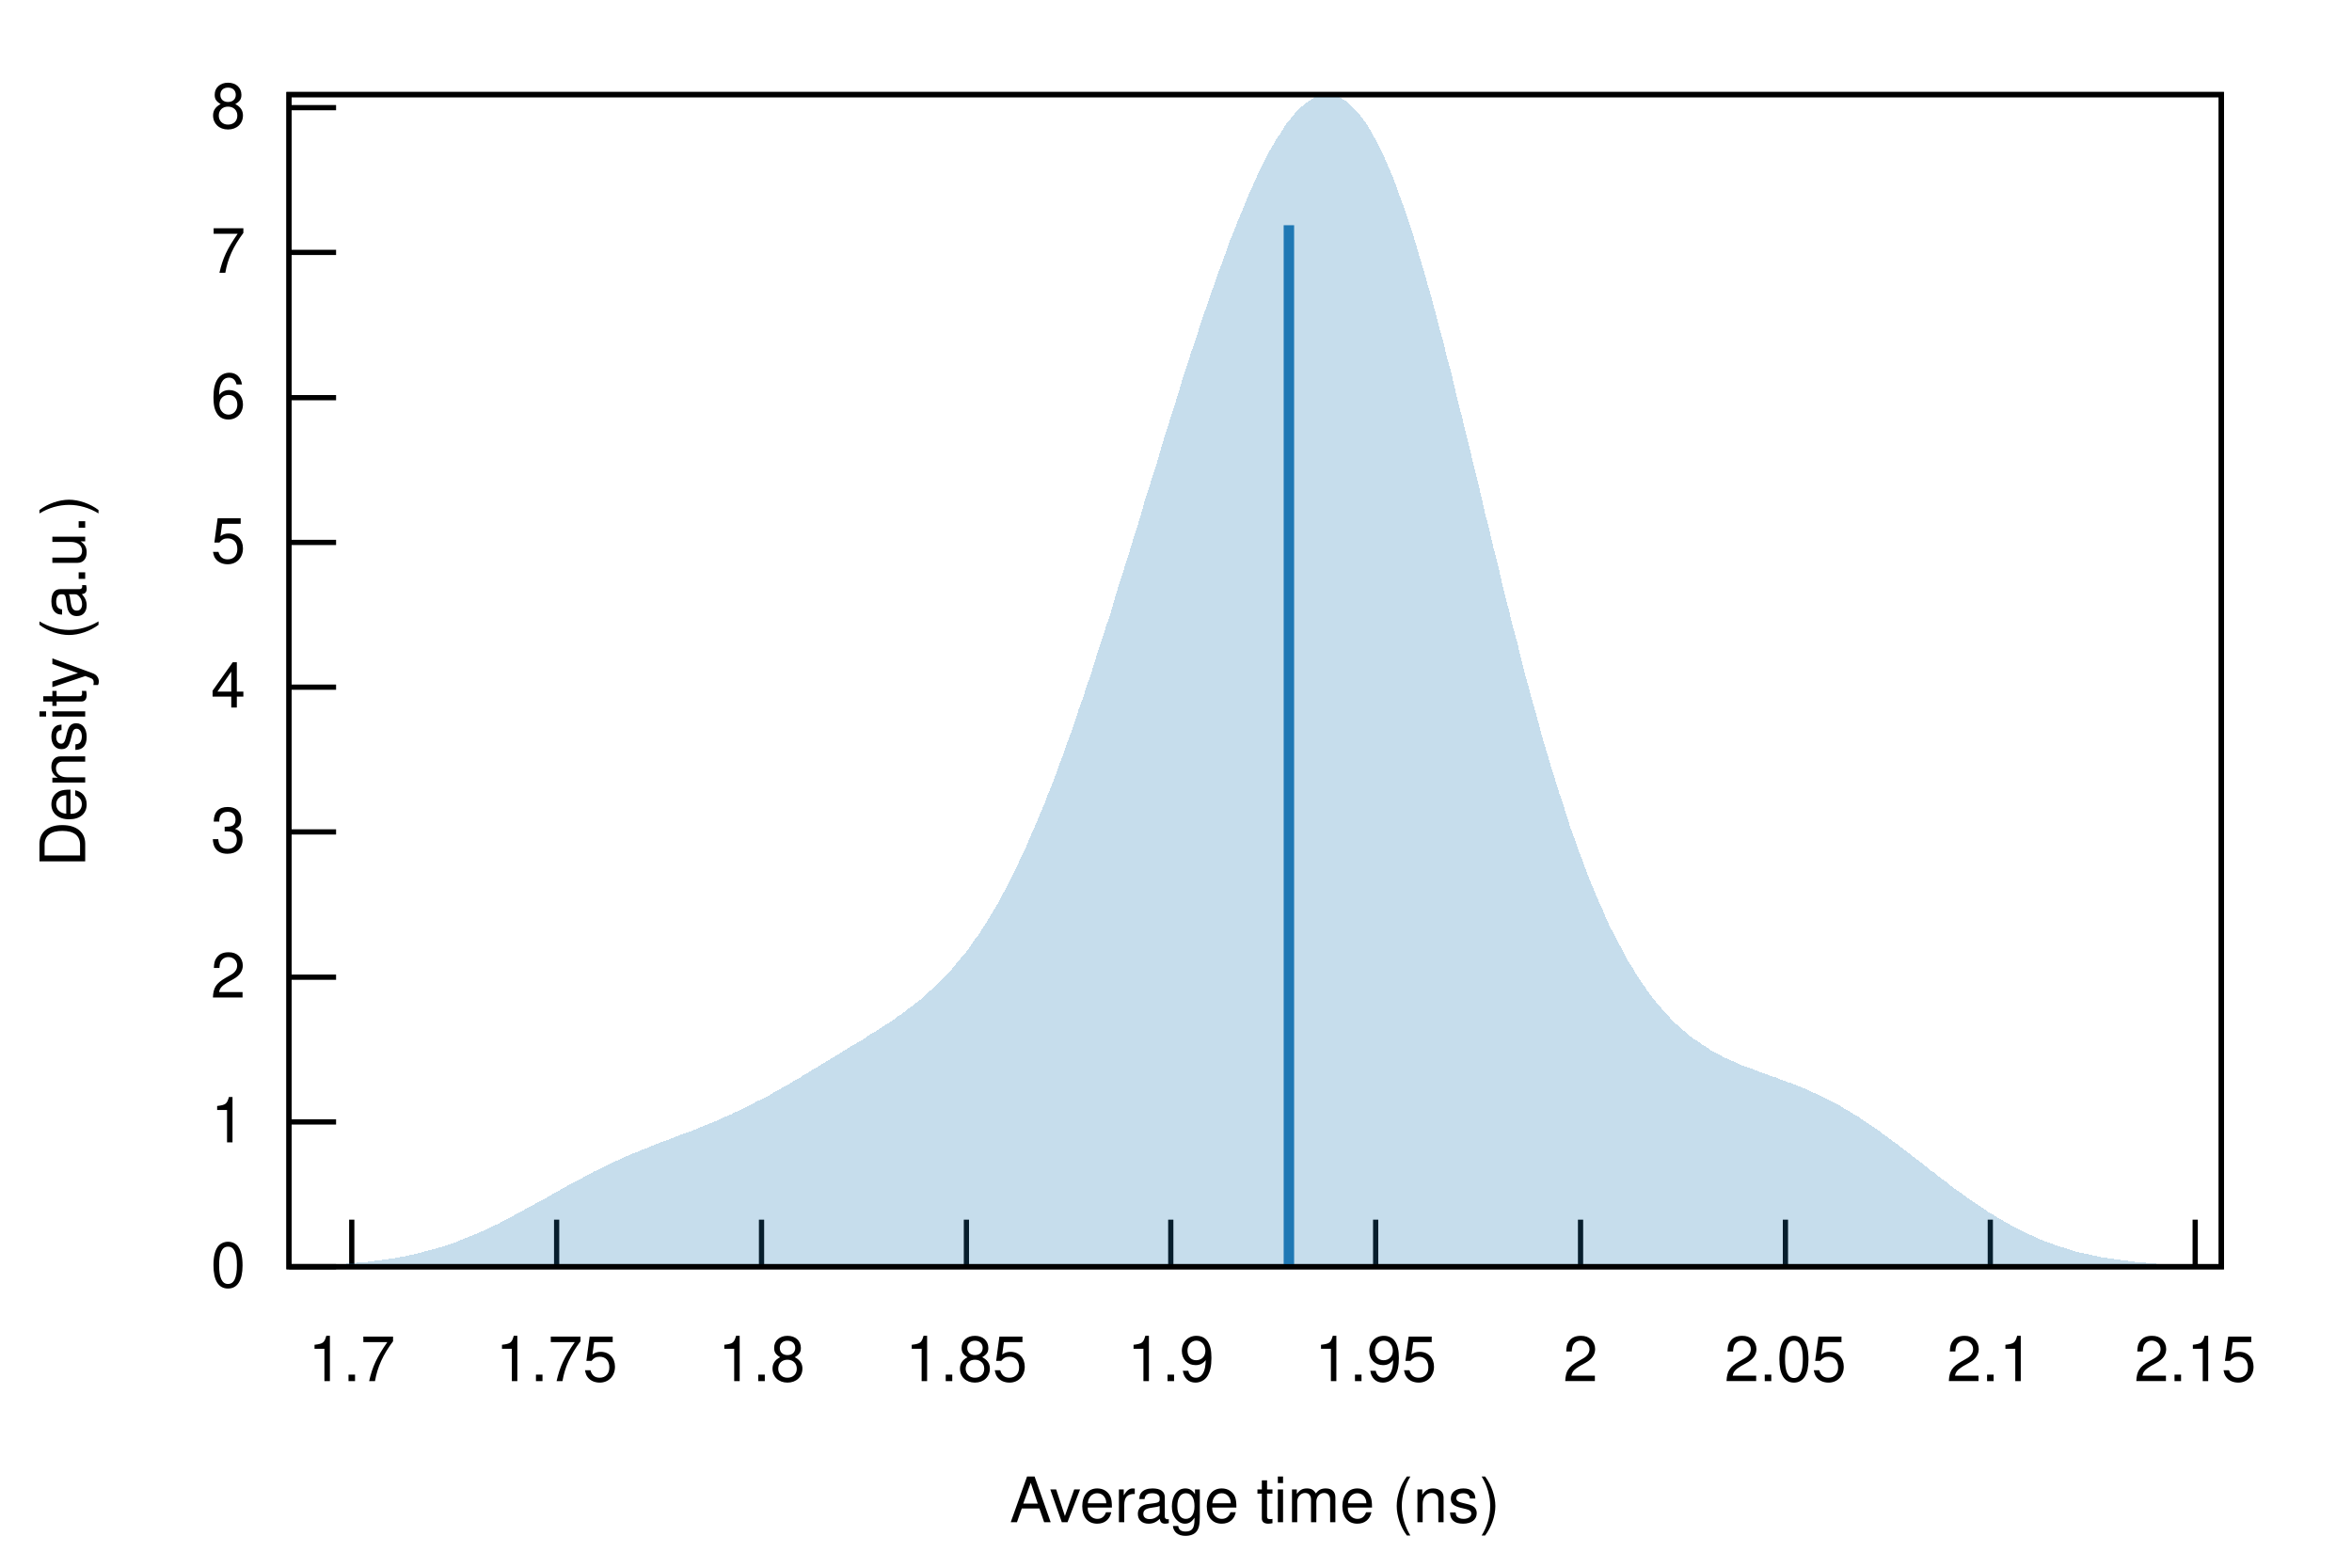
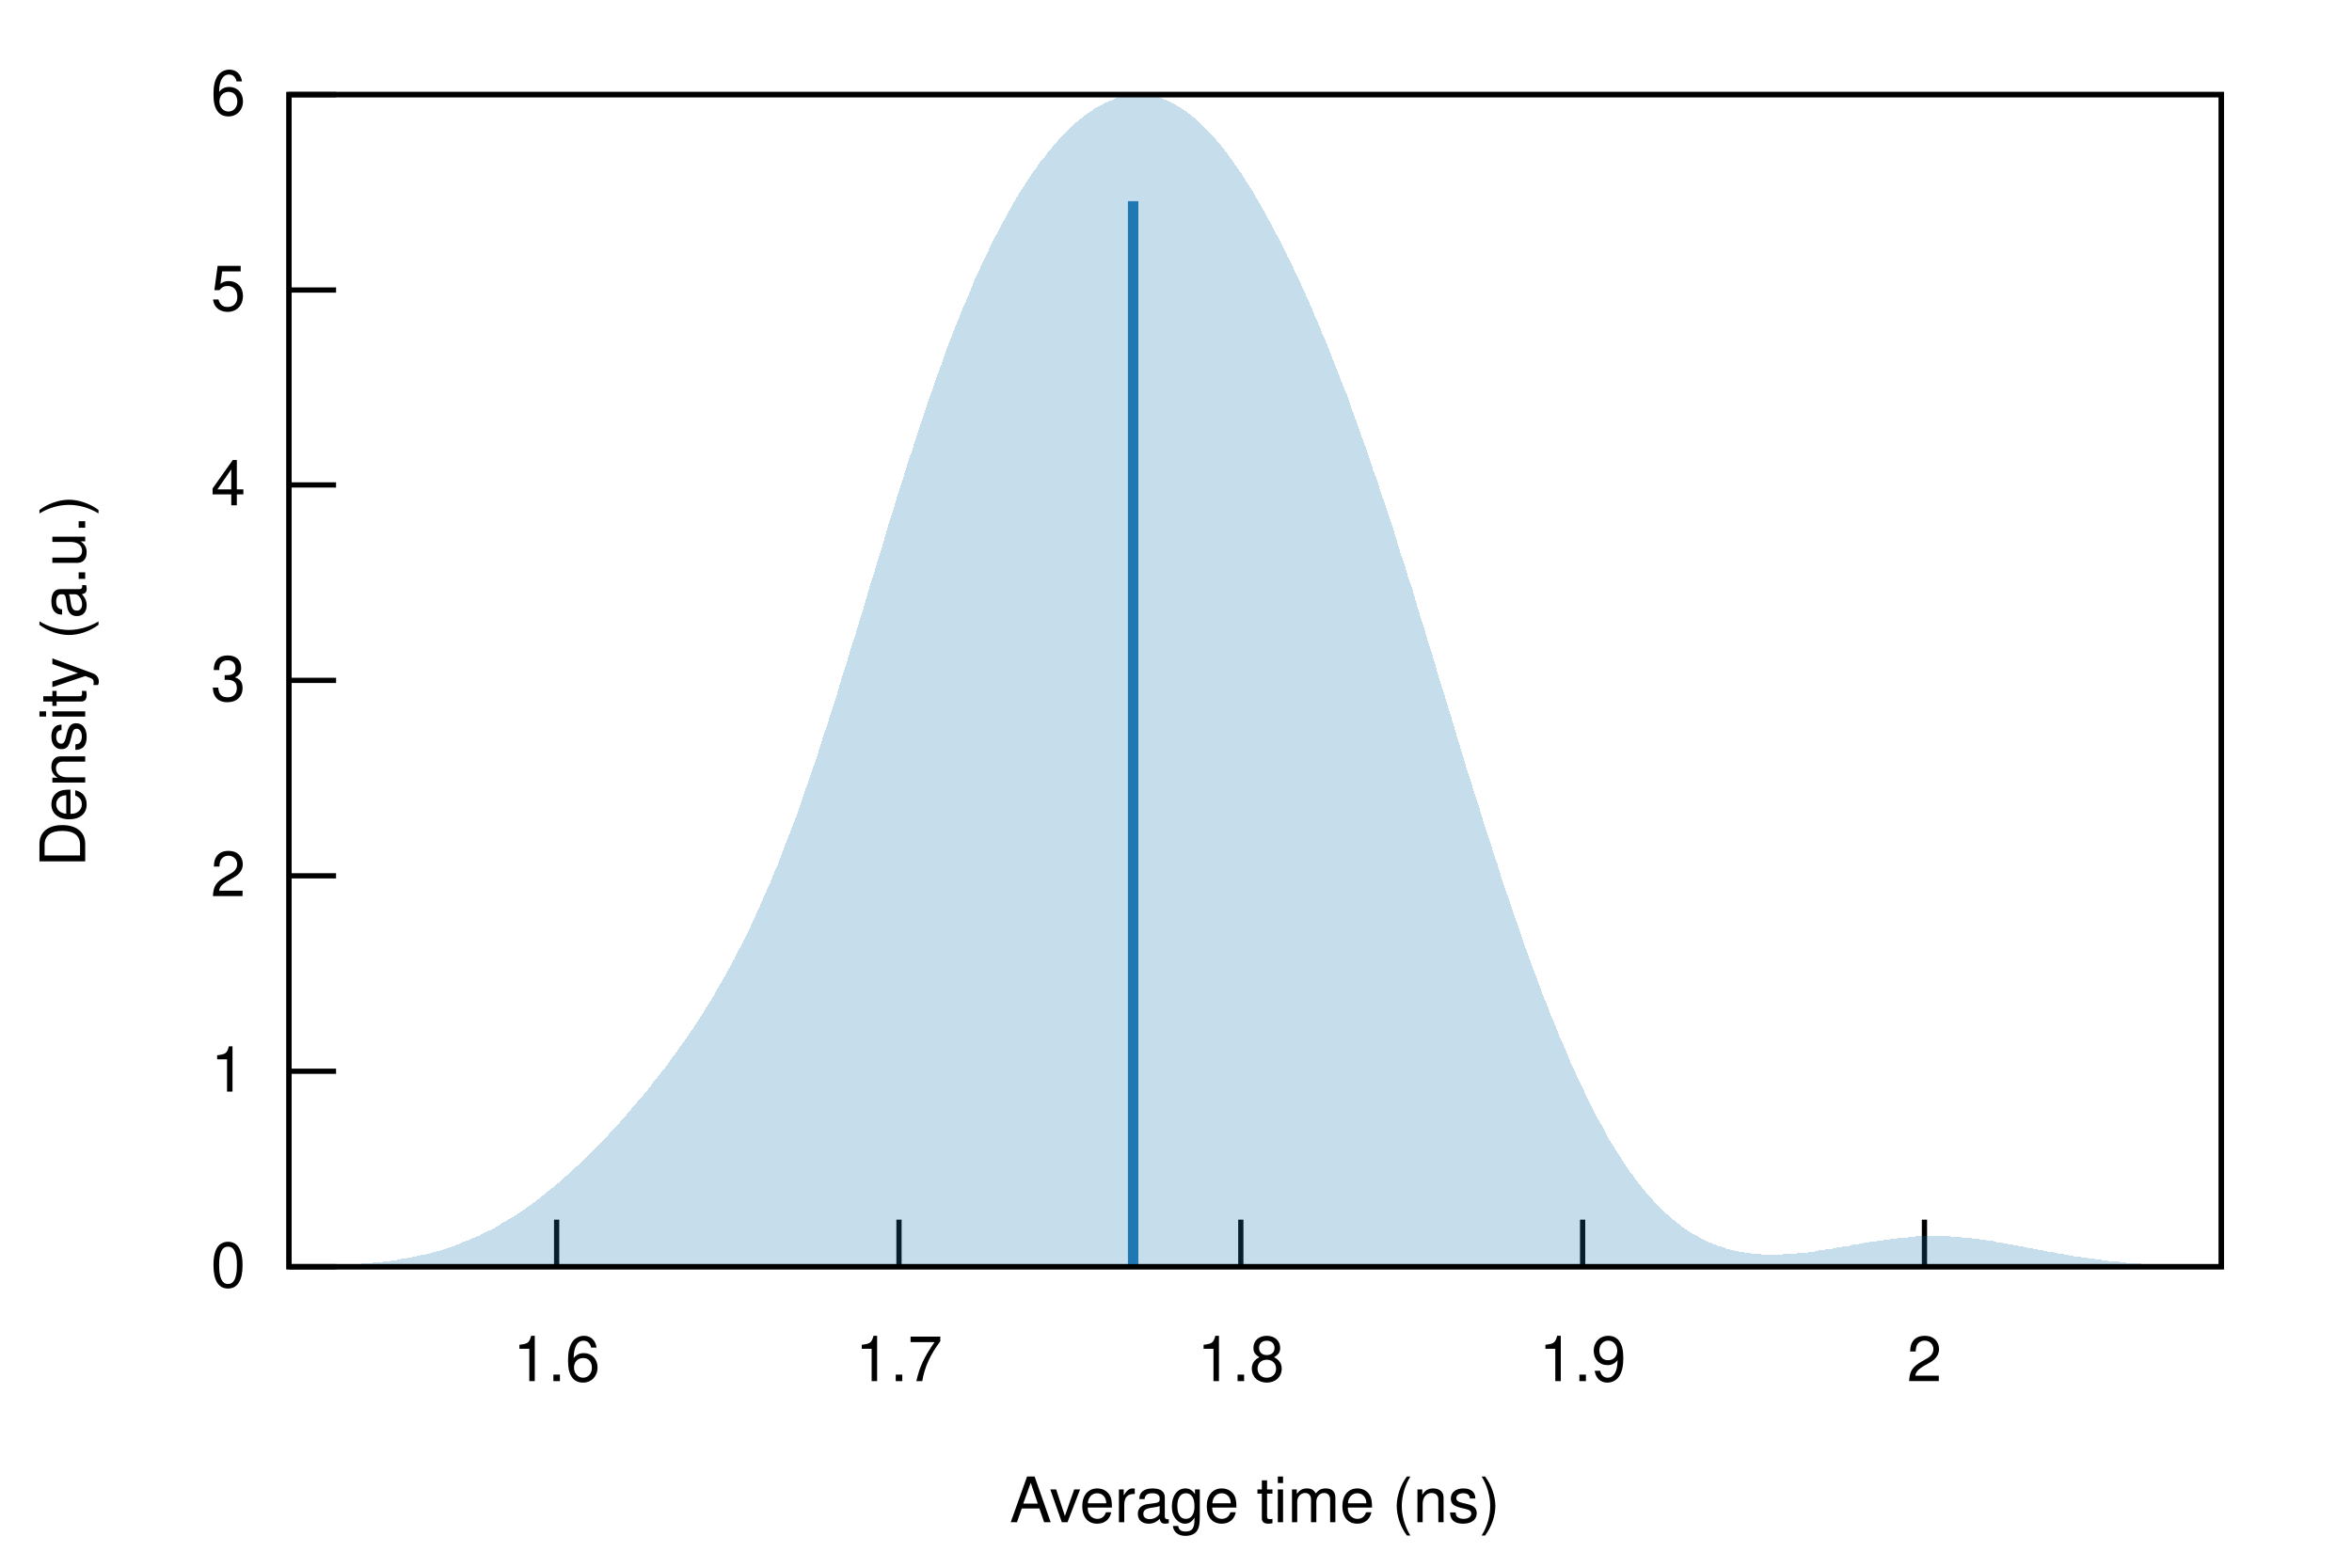
<svg xmlns="http://www.w3.org/2000/svg" xmlns:xlink="http://www.w3.org/1999/xlink" viewBox="0 0 450 300">
  <g id="gnuplot_canvas">
    <rect x="0" y="0" width="450" height="300" fill="none" />
    <defs>
      <circle id="gpDot" r="0.5" stroke-width="0.5" />
      <path id="gpPt0" stroke-width="0.222" stroke="currentColor" d="M-1,0 h2 M0,-1 v2" />
      <path id="gpPt1" stroke-width="0.222" stroke="currentColor" d="M-1,-1 L1,1 M1,-1 L-1,1" />
      <path id="gpPt2" stroke-width="0.222" stroke="currentColor" d="M-1,0 L1,0 M0,-1 L0,1 M-1,-1 L1,1 M-1,1 L1,-1" />
      <rect id="gpPt3" stroke-width="0.222" stroke="currentColor" x="-1" y="-1" width="2" height="2" />
      <rect id="gpPt4" stroke-width="0.222" stroke="currentColor" fill="currentColor" x="-1" y="-1" width="2" height="2" />
      <circle id="gpPt5" stroke-width="0.222" stroke="currentColor" cx="0" cy="0" r="1" />
      <use xlink:href="#gpPt5" id="gpPt6" fill="currentColor" stroke="none" />
      <path id="gpPt7" stroke-width="0.222" stroke="currentColor" d="M0,-1.33 L-1.33,0.67 L1.33,0.67 z" />
      <use xlink:href="#gpPt7" id="gpPt8" fill="currentColor" stroke="none" />
      <use xlink:href="#gpPt7" id="gpPt9" stroke="currentColor" transform="rotate(180)" />
      <use xlink:href="#gpPt9" id="gpPt10" fill="currentColor" stroke="none" />
      <use xlink:href="#gpPt3" id="gpPt11" stroke="currentColor" transform="rotate(45)" />
      <use xlink:href="#gpPt11" id="gpPt12" fill="currentColor" stroke="none" />
      <path id="gpPt13" stroke-width="0.222" stroke="currentColor" d="M0,1.330 L1.265,0.411 L0.782,-1.067 L-0.782,-1.076 L-1.265,0.411 z" />
      <use xlink:href="#gpPt13" id="gpPt14" fill="currentColor" stroke="none" />
      <filter id="textbox" filterUnits="objectBoundingBox" x="0" y="0" height="1" width="1">
        <feFlood flood-color="white" flood-opacity="1" result="bgnd" />
        <feComposite in="SourceGraphic" in2="bgnd" operator="atop" />
      </filter>
      <filter id="greybox" filterUnits="objectBoundingBox" x="0" y="0" height="1" width="1">
        <feFlood flood-color="lightgrey" flood-opacity="1" result="grey" />
        <feComposite in="SourceGraphic" in2="grey" operator="atop" />
      </filter>
    </defs>
    <g fill="none" color="white" stroke="currentColor" stroke-width="1.00" stroke-linecap="butt" stroke-linejoin="miter">
</g>
    <g fill="none" color="black" stroke="currentColor" stroke-width="1.00" stroke-linecap="butt" stroke-linejoin="miter">
      <path stroke="black" d="M55.3,242.4 L64.3,242.4  " />
      <g transform="translate(47.0,246.3)" stroke="none" fill="black" font-family="Helvetica" font-size="12.00" text-anchor="end">
        <text>
          <tspan font-family="Helvetica"> 0</tspan>
        </text>
      </g>
    </g>
    <g fill="none" color="black" stroke="currentColor" stroke-width="1.00" stroke-linecap="butt" stroke-linejoin="miter">
-       <path stroke="black" d="M55.3,214.7 L64.3,214.7  " />
-       <g transform="translate(47.0,218.6)" stroke="none" fill="black" font-family="Helvetica" font-size="12.00" text-anchor="end">
+       <path stroke="black" d="M55.3,205.0 L64.3,205.0  " />
+       <g transform="translate(47.0,208.9)" stroke="none" fill="black" font-family="Helvetica" font-size="12.00" text-anchor="end">
        <text>
          <tspan font-family="Helvetica"> 1</tspan>
        </text>
      </g>
    </g>
    <g fill="none" color="black" stroke="currentColor" stroke-width="1.00" stroke-linecap="butt" stroke-linejoin="miter">
-       <path stroke="black" d="M55.3,187.0 L64.3,187.0  " />
-       <g transform="translate(47.0,190.9)" stroke="none" fill="black" font-family="Helvetica" font-size="12.00" text-anchor="end">
+       <path stroke="black" d="M55.3,167.6 L64.3,167.6  " />
+       <g transform="translate(47.0,171.5)" stroke="none" fill="black" font-family="Helvetica" font-size="12.00" text-anchor="end">
        <text>
          <tspan font-family="Helvetica"> 2</tspan>
        </text>
      </g>
    </g>
    <g fill="none" color="black" stroke="currentColor" stroke-width="1.00" stroke-linecap="butt" stroke-linejoin="miter">
-       <path stroke="black" d="M55.3,159.2 L64.3,159.2  " />
-       <g transform="translate(47.0,163.1)" stroke="none" fill="black" font-family="Helvetica" font-size="12.00" text-anchor="end">
+       <path stroke="black" d="M55.3,130.2 L64.3,130.2  " />
+       <g transform="translate(47.0,134.1)" stroke="none" fill="black" font-family="Helvetica" font-size="12.00" text-anchor="end">
        <text>
          <tspan font-family="Helvetica"> 3</tspan>
        </text>
      </g>
    </g>
    <g fill="none" color="black" stroke="currentColor" stroke-width="1.00" stroke-linecap="butt" stroke-linejoin="miter">
-       <path stroke="black" d="M55.3,131.5 L64.3,131.5  " />
-       <g transform="translate(47.0,135.4)" stroke="none" fill="black" font-family="Helvetica" font-size="12.00" text-anchor="end">
+       <path stroke="black" d="M55.3,92.8 L64.3,92.8  " />
+       <g transform="translate(47.0,96.7)" stroke="none" fill="black" font-family="Helvetica" font-size="12.00" text-anchor="end">
        <text>
          <tspan font-family="Helvetica"> 4</tspan>
        </text>
      </g>
    </g>
    <g fill="none" color="black" stroke="currentColor" stroke-width="1.00" stroke-linecap="butt" stroke-linejoin="miter">
-       <path stroke="black" d="M55.3,103.8 L64.3,103.8  " />
-       <g transform="translate(47.0,107.7)" stroke="none" fill="black" font-family="Helvetica" font-size="12.00" text-anchor="end">
+       <path stroke="black" d="M55.3,55.5 L64.3,55.5  " />
+       <g transform="translate(47.0,59.4)" stroke="none" fill="black" font-family="Helvetica" font-size="12.00" text-anchor="end">
        <text>
          <tspan font-family="Helvetica"> 5</tspan>
        </text>
      </g>
    </g>
    <g fill="none" color="black" stroke="currentColor" stroke-width="1.00" stroke-linecap="butt" stroke-linejoin="miter">
-       <path stroke="black" d="M55.3,76.1 L64.3,76.1  " />
-       <g transform="translate(47.0,80.0)" stroke="none" fill="black" font-family="Helvetica" font-size="12.00" text-anchor="end">
+       <path stroke="black" d="M55.3,18.1 L64.3,18.1  " />
+       <g transform="translate(47.0,22.0)" stroke="none" fill="black" font-family="Helvetica" font-size="12.00" text-anchor="end">
        <text>
          <tspan font-family="Helvetica"> 6</tspan>
-         </text>
-       </g>
-     </g>
-     <g fill="none" color="black" stroke="currentColor" stroke-width="1.00" stroke-linecap="butt" stroke-linejoin="miter">
-       <path stroke="black" d="M55.3,48.3 L64.3,48.3  " />
-       <g transform="translate(47.0,52.2)" stroke="none" fill="black" font-family="Helvetica" font-size="12.00" text-anchor="end">
-         <text>
-           <tspan font-family="Helvetica"> 7</tspan>
-         </text>
-       </g>
-     </g>
-     <g fill="none" color="black" stroke="currentColor" stroke-width="1.00" stroke-linecap="butt" stroke-linejoin="miter">
-       <path stroke="black" d="M55.3,20.6 L64.3,20.6  " />
-       <g transform="translate(47.0,24.5)" stroke="none" fill="black" font-family="Helvetica" font-size="12.00" text-anchor="end">
-         <text>
-           <tspan font-family="Helvetica"> 8</tspan>
-         </text>
-       </g>
-     </g>
-     <g fill="none" color="black" stroke="currentColor" stroke-width="1.00" stroke-linecap="butt" stroke-linejoin="miter">
-       <path stroke="black" d="M67.3,242.4 L67.3,233.4  " />
-       <g transform="translate(67.3,264.3)" stroke="none" fill="black" font-family="Helvetica" font-size="12.00" text-anchor="middle">
-         <text>
-           <tspan font-family="Helvetica"> 1.7</tspan>
        </text>
      </g>
    </g>
    <g fill="none" color="black" stroke="currentColor" stroke-width="1.00" stroke-linecap="butt" stroke-linejoin="miter">
      <path stroke="black" d="M106.5,242.4 L106.5,233.4  " />
      <g transform="translate(106.5,264.3)" stroke="none" fill="black" font-family="Helvetica" font-size="12.00" text-anchor="middle">
        <text>
-           <tspan font-family="Helvetica"> 1.75</tspan>
+           <tspan font-family="Helvetica"> 1.6</tspan>
        </text>
      </g>
    </g>
    <g fill="none" color="black" stroke="currentColor" stroke-width="1.00" stroke-linecap="butt" stroke-linejoin="miter">
-       <path stroke="black" d="M145.7,242.4 L145.7,233.4  " />
-       <g transform="translate(145.7,264.3)" stroke="none" fill="black" font-family="Helvetica" font-size="12.00" text-anchor="middle">
+       <path stroke="black" d="M172.0,242.4 L172.0,233.4  " />
+       <g transform="translate(172.0,264.3)" stroke="none" fill="black" font-family="Helvetica" font-size="12.00" text-anchor="middle">
+         <text>
+           <tspan font-family="Helvetica"> 1.7</tspan>
+         </text>
+       </g>
+     </g>
+     <g fill="none" color="black" stroke="currentColor" stroke-width="1.00" stroke-linecap="butt" stroke-linejoin="miter">
+       <path stroke="black" d="M237.4,242.4 L237.4,233.4  " />
+       <g transform="translate(237.4,264.3)" stroke="none" fill="black" font-family="Helvetica" font-size="12.00" text-anchor="middle">
        <text>
          <tspan font-family="Helvetica"> 1.8</tspan>
        </text>
      </g>
    </g>
    <g fill="none" color="black" stroke="currentColor" stroke-width="1.00" stroke-linecap="butt" stroke-linejoin="miter">
-       <path stroke="black" d="M184.9,242.4 L184.9,233.4  " />
-       <g transform="translate(184.9,264.3)" stroke="none" fill="black" font-family="Helvetica" font-size="12.00" text-anchor="middle">
-         <text>
-           <tspan font-family="Helvetica"> 1.85</tspan>
-         </text>
-       </g>
-     </g>
-     <g fill="none" color="black" stroke="currentColor" stroke-width="1.00" stroke-linecap="butt" stroke-linejoin="miter">
-       <path stroke="black" d="M224.0,242.4 L224.0,233.4  " />
-       <g transform="translate(224.0,264.3)" stroke="none" fill="black" font-family="Helvetica" font-size="12.00" text-anchor="middle">
+       <path stroke="black" d="M302.8,242.4 L302.8,233.4  " />
+       <g transform="translate(302.8,264.3)" stroke="none" fill="black" font-family="Helvetica" font-size="12.00" text-anchor="middle">
        <text>
          <tspan font-family="Helvetica"> 1.9</tspan>
        </text>
      </g>
    </g>
    <g fill="none" color="black" stroke="currentColor" stroke-width="1.00" stroke-linecap="butt" stroke-linejoin="miter">
-       <path stroke="black" d="M263.2,242.4 L263.2,233.4  " />
-       <g transform="translate(263.2,264.3)" stroke="none" fill="black" font-family="Helvetica" font-size="12.00" text-anchor="middle">
-         <text>
-           <tspan font-family="Helvetica"> 1.95</tspan>
-         </text>
-       </g>
-     </g>
-     <g fill="none" color="black" stroke="currentColor" stroke-width="1.00" stroke-linecap="butt" stroke-linejoin="miter">
-       <path stroke="black" d="M302.4,242.4 L302.4,233.4  " />
-       <g transform="translate(302.4,264.3)" stroke="none" fill="black" font-family="Helvetica" font-size="12.00" text-anchor="middle">
+       <path stroke="black" d="M368.2,242.4 L368.2,233.4  " />
+       <g transform="translate(368.2,264.3)" stroke="none" fill="black" font-family="Helvetica" font-size="12.00" text-anchor="middle">
        <text>
          <tspan font-family="Helvetica"> 2</tspan>
-         </text>
-       </g>
-     </g>
-     <g fill="none" color="black" stroke="currentColor" stroke-width="1.00" stroke-linecap="butt" stroke-linejoin="miter">
-       <path stroke="black" d="M341.6,242.4 L341.6,233.4  " />
-       <g transform="translate(341.6,264.3)" stroke="none" fill="black" font-family="Helvetica" font-size="12.00" text-anchor="middle">
-         <text>
-           <tspan font-family="Helvetica"> 2.05</tspan>
-         </text>
-       </g>
-     </g>
-     <g fill="none" color="black" stroke="currentColor" stroke-width="1.00" stroke-linecap="butt" stroke-linejoin="miter">
-       <path stroke="black" d="M380.8,242.4 L380.8,233.4  " />
-       <g transform="translate(380.8,264.3)" stroke="none" fill="black" font-family="Helvetica" font-size="12.00" text-anchor="middle">
-         <text>
-           <tspan font-family="Helvetica"> 2.1</tspan>
-         </text>
-       </g>
-     </g>
-     <g fill="none" color="black" stroke="currentColor" stroke-width="1.00" stroke-linecap="butt" stroke-linejoin="miter">
-       <path stroke="black" d="M420.0,242.4 L420.0,233.4  " />
-       <g transform="translate(420.0,264.3)" stroke="none" fill="black" font-family="Helvetica" font-size="12.00" text-anchor="middle">
-         <text>
-           <tspan font-family="Helvetica"> 2.15</tspan>
        </text>
      </g>
    </g>
    <g fill="none" color="black" stroke="currentColor" stroke-width="1.00" stroke-linecap="butt" stroke-linejoin="miter">
</g>
    <g fill="none" color="black" stroke="currentColor" stroke-width="1.00" stroke-linecap="butt" stroke-linejoin="miter">
      <path stroke="black" d="M55.3,18.1 L55.3,242.4 L425.0,242.4 L425.0,18.1 L55.3,18.1 Z  " />
    </g>
    <g fill="none" color="black" stroke="currentColor" stroke-width="1.00" stroke-linecap="butt" stroke-linejoin="miter">
      <g transform="translate(16.3,130.3) rotate(270)" stroke="none" fill="black" font-family="Helvetica" font-size="12.00" text-anchor="middle">
        <text>
          <tspan font-family="Helvetica">Density (a.u.)</tspan>
        </text>
      </g>
    </g>
    <g fill="none" color="black" stroke="currentColor" stroke-width="1.00" stroke-linecap="butt" stroke-linejoin="miter">
      <g transform="translate(240.1,291.3)" stroke="none" fill="black" font-family="Helvetica" font-size="12.00" text-anchor="middle">
        <text>
          <tspan font-family="Helvetica">Average time (ns)</tspan>
        </text>
      </g>
    </g>
    <g fill="none" color="black" stroke="currentColor" stroke-width="1.00" stroke-linecap="butt" stroke-linejoin="miter">
</g>
    <g id="gnuplot_plot_1">
      <g fill="none" color="black" stroke="currentColor" stroke-width="1.00" stroke-linecap="butt" stroke-linejoin="miter">
        <g stroke="none" shape-rendering="crispEdges">
-           <polygon fill="rgb( 31, 120, 180)" fill-opacity="0.25" points="55.3,242.3 56.0,242.3 56.8,242.2 57.5,242.2 58.3,242.2 59.0,242.2 59.7,242.1 60.5,242.1 61.2,242.1 62.0,242.1 62.7,242.0 63.4,242.0 64.2,241.9 64.9,241.9 65.7,241.9 66.4,241.8 67.2,241.7 67.9,241.7 68.6,241.6 69.4,241.6 70.1,241.5 70.9,241.4 71.6,241.3 72.3,241.2 73.1,241.1 73.8,241.0 74.6,240.9 75.3,240.8 76.0,240.7 76.8,240.5 77.5,240.4 78.3,240.2 79.0,240.1 79.7,239.9 80.5,239.7 81.2,239.5 82.0,239.3 82.7,239.1 83.5,238.9 84.2,238.7 84.9,238.5 85.7,238.2 86.4,238.0 87.2,237.7 87.9,237.4 88.6,237.1 89.4,236.8 90.1,236.5 90.9,236.2 91.6,235.9 92.3,235.6 93.1,235.2 93.8,234.9 94.6,234.5 95.3,234.2 96.0,233.8 96.8,233.4 97.5,233.0 98.3,232.6 99.0,232.2 99.8,231.8 100.5,231.4 101.2,231.0 102.0,230.6 102.7,230.2 103.5,229.8 104.2,229.4 104.9,229.0 105.7,228.5 106.4,228.1 107.2,227.7 107.9,227.3 108.6,226.9 109.4,226.5 110.1,226.1 110.9,225.7 111.6,225.3 112.3,224.9 113.1,224.5 113.8,224.1 114.6,223.8 115.3,223.4 116.1,223.0 116.8,222.7 117.5,222.3 118.3,222.0 119.0,221.7 119.8,221.3 120.5,221.0 121.2,220.7 122.0,220.4 122.7,220.1 123.5,219.8 124.2,219.5 124.9,219.2 125.7,218.9 126.4,218.6 127.2,218.3 127.9,218.1 128.6,217.8 129.4,217.5 130.1,217.2 130.9,216.9 131.6,216.7 132.4,216.4 133.1,216.1 133.8,215.8 134.6,215.5 135.3,215.2 136.1,214.9 136.8,214.6 137.5,214.3 138.3,213.9 139.0,213.6 139.8,213.3 140.5,212.9 141.2,212.6 142.0,212.2 142.7,211.9 143.5,211.5 144.2,211.1 144.9,210.7 145.7,210.4 146.4,210.0 147.2,209.6 147.9,209.1 148.7,208.7 149.4,208.3 150.1,207.9 150.9,207.5 151.6,207.0 152.4,206.6 153.1,206.2 153.8,205.7 154.6,205.3 155.3,204.8 156.1,204.4 156.8,203.9 157.5,203.5 158.3,203.0 159.0,202.6 159.8,202.1 160.5,201.7 161.2,201.2 162.0,200.8 162.7,200.3 163.5,199.9 164.2,199.4 165.0,199.0 165.7,198.5 166.4,198.0 167.2,197.6 167.9,197.1 168.7,196.6 169.4,196.1 170.1,195.7 170.9,195.2 171.6,194.6 172.4,194.1 173.1,193.6 173.8,193.0 174.6,192.5 175.3,191.9 176.1,191.3 176.8,190.6 177.5,190.0 178.3,189.3 179.0,188.6 179.8,187.9 180.5,187.2 181.2,186.4 182.0,185.6 182.7,184.7 183.5,183.8 184.2,182.9 185.0,182.0 185.7,181.0 186.4,179.9 187.2,178.9 187.9,177.8 188.7,176.6 189.4,175.4 190.1,174.2 190.9,172.9 191.6,171.5 192.4,170.2 193.1,168.7 193.8,167.3 194.6,165.7 195.3,164.2 196.1,162.6 196.8,160.9 197.5,159.2 198.3,157.5 199.0,155.7 199.8,153.9 200.5,152.0 201.3,150.1 202.0,148.2 202.7,146.2 203.5,144.2 204.2,142.1 205.0,140.0 205.7,137.9 206.4,135.7 207.2,133.6 207.9,131.3 208.7,129.1 209.4,126.8 210.1,124.5 210.9,122.2 211.6,119.9 212.4,117.6 213.1,115.2 213.8,112.8 214.6,110.4 215.3,108.0 216.1,105.6 216.8,103.2 217.6,100.8 218.3,98.4 219.0,95.9 219.8,93.5 220.5,91.1 221.3,88.7 222.0,86.3 222.7,83.9 223.5,81.5 224.2,79.1 225.0,76.7 225.7,74.4 226.4,72.0 227.2,69.7 227.9,67.4 228.7,65.2 229.4,62.9 230.1,60.7 230.9,58.5 231.6,56.4 232.4,54.2 233.1,52.1 233.9,50.1 234.6,48.1 235.3,46.1 236.1,44.2 236.8,42.3 237.6,40.5 238.3,38.7 239.0,37.0 239.8,35.3 240.5,33.7 241.3,32.1 242.0,30.7 242.7,29.2 243.5,27.9 244.2,26.6 245.0,25.5 245.7,24.3 246.4,23.3 247.2,22.4 247.9,21.5 248.7,20.7 249.4,20.1 250.2,19.5 250.9,19.0 251.6,18.6 252.4,18.3 253.1,18.2 253.9,18.1 254.6,18.1 255.3,18.3 256.1,18.5 256.8,18.9 257.6,19.4 258.3,20.0 259.0,20.7 259.8,21.5 260.5,22.4 261.3,23.5 262.0,24.6 262.7,25.9 263.5,27.3 264.2,28.8 265.0,30.4 265.7,32.1 266.5,33.9 267.2,35.8 267.9,37.8 268.7,39.9 269.4,42.1 270.2,44.4 270.9,46.7 271.6,49.2 272.4,51.7 273.1,54.3 273.9,57.0 274.6,59.7 275.3,62.5 276.1,65.3 276.8,68.2 277.6,71.1 278.3,74.1 279.0,77.1 279.8,80.1 280.5,83.1 281.3,86.2 282.0,89.3 282.8,92.4 283.5,95.4 284.2,98.5 285.0,101.6 285.7,104.7 286.5,107.7 287.2,110.8 287.9,113.8 288.7,116.8 289.4,119.7 290.2,122.6 290.9,125.5 291.6,128.4 292.4,131.2 293.1,133.9 293.9,136.6 294.6,139.3 295.3,141.9 296.1,144.4 296.8,146.9 297.6,149.4 298.3,151.7 299.1,154.0 299.8,156.3 300.5,158.5 301.3,160.6 302.0,162.7 302.8,164.7 303.5,166.7 304.2,168.5 305.0,170.4 305.7,172.1 306.5,173.8 307.2,175.5 307.9,177.1 308.7,178.6 309.4,180.0 310.2,181.4 310.9,182.8 311.6,184.1 312.4,185.3 313.1,186.5 313.9,187.7 314.6,188.7 315.3,189.8 316.1,190.8 316.8,191.7 317.6,192.6 318.3,193.5 319.1,194.3 319.8,195.1 320.5,195.8 321.3,196.5 322.0,197.1 322.8,197.8 323.5,198.4 324.2,198.9 325.0,199.4 325.7,199.9 326.5,200.4 327.2,200.9 327.9,201.3 328.7,201.7 329.4,202.1 330.2,202.5 330.9,202.8 331.6,203.1 332.4,203.5 333.1,203.8 333.9,204.1 334.6,204.3 335.4,204.6 336.1,204.9 336.8,205.2 337.6,205.4 338.3,205.7 339.1,206.0 339.8,206.2 340.5,206.5 341.3,206.8 342.0,207.1 342.8,207.3 343.5,207.6 344.2,207.9 345.0,208.2 345.7,208.5 346.5,208.9 347.2,209.2 347.9,209.5 348.7,209.9 349.4,210.3 350.2,210.6 350.9,211.0 351.7,211.4 352.4,211.8 353.1,212.3 353.9,212.7 354.6,213.2 355.4,213.6 356.1,214.1 356.8,214.6 357.6,215.1 358.3,215.6 359.1,216.1 359.8,216.6 360.5,217.2 361.3,217.7 362.0,218.3 362.8,218.8 363.5,219.4 364.2,219.9 365.0,220.5 365.7,221.1 366.5,221.7 367.2,222.2 368.0,222.8 368.7,223.4 369.4,224.0 370.2,224.5 370.9,225.1 371.7,225.7 372.4,226.2 373.1,226.8 373.9,227.4 374.6,227.9 375.4,228.4 376.1,229.0 376.8,229.5 377.6,230.0 378.3,230.5 379.1,231.0 379.8,231.5 380.5,232.0 381.3,232.4 382.0,232.9 382.8,233.3 383.5,233.8 384.3,234.2 385.0,234.6 385.7,235.0 386.5,235.4 387.2,235.7 388.0,236.1 388.7,236.4 389.4,236.7 390.2,237.1 390.9,237.4 391.7,237.7 392.4,237.9 393.1,238.2 393.9,238.5 394.6,238.7 395.4,238.9 396.1,239.2 396.8,239.4 397.6,239.6 398.3,239.8 399.1,239.9 399.8,240.1 400.6,240.3 401.3,240.4 402.0,240.6 402.8,240.7 403.5,240.8 404.3,240.9 405.0,241.0 405.7,241.1 406.5,241.2 407.2,241.3 408.0,241.4 408.7,241.5 409.4,241.6 410.2,241.6 410.9,241.7 411.7,241.8 412.4,241.8 413.1,241.9 413.9,241.9 414.6,242.0 415.4,242.0 416.1,242.0 416.9,242.1 417.6,242.1 418.3,242.1 419.1,242.2 419.8,242.2 420.6,242.2 421.3,242.2 422.0,242.2 422.8,242.3 423.5,242.3 424.3,242.3 425.0,242.3 425.0,242.4 424.3,242.4 423.5,242.4 422.8,242.4 422.0,242.4 421.3,242.4 420.6,242.4 419.8,242.4 419.1,242.4 418.3,242.4 417.6,242.4 416.9,242.4 416.1,242.4 415.4,242.4 414.6,242.4 413.9,242.4 413.1,242.4 412.4,242.4 411.7,242.4 410.9,242.4 410.2,242.4 409.4,242.4 408.7,242.4 408.0,242.4 407.2,242.4 406.5,242.4 405.7,242.4 405.0,242.4 404.3,242.4 403.5,242.4 402.8,242.4 402.0,242.4 401.3,242.4 400.6,242.4 399.8,242.4 399.1,242.4 398.3,242.4 397.6,242.4 396.8,242.4 396.1,242.4 395.4,242.4 394.6,242.4 393.9,242.4 393.1,242.4 392.4,242.4 391.7,242.4 390.9,242.4 390.2,242.4 389.4,242.4 388.7,242.4 388.0,242.4 387.2,242.4 386.5,242.4 385.7,242.4 385.0,242.4 384.3,242.4 383.5,242.4 382.8,242.4 382.0,242.4 381.3,242.4 380.5,242.4 379.8,242.4 379.1,242.4 378.3,242.4 377.6,242.4 376.8,242.4 376.1,242.4 375.4,242.4 374.6,242.4 373.9,242.4 373.1,242.4 372.4,242.4 371.7,242.4 370.9,242.4 370.2,242.4 369.4,242.4 368.7,242.4 368.0,242.4 367.2,242.4 366.5,242.4 365.7,242.4 365.0,242.4 364.2,242.4 363.5,242.4 362.8,242.4 362.0,242.4 361.3,242.4 360.5,242.4 359.8,242.4 359.1,242.4 358.3,242.4 357.6,242.4 356.8,242.4 356.1,242.4 355.4,242.4 354.6,242.4 353.9,242.4 353.1,242.4 352.4,242.4 351.7,242.4 350.9,242.4 350.2,242.4 349.4,242.4 348.7,242.4 347.9,242.4 347.2,242.4 346.5,242.4 345.7,242.4 345.0,242.4 344.2,242.4 343.5,242.4 342.8,242.4 342.0,242.4 341.3,242.4 340.5,242.4 339.8,242.4 339.1,242.4 338.3,242.4 337.6,242.4 336.8,242.4 336.1,242.4 335.4,242.4 334.6,242.4 333.9,242.4 333.1,242.4 332.4,242.4 331.6,242.4 330.9,242.4 330.2,242.4 329.4,242.4 328.7,242.4 327.9,242.4 327.2,242.4 326.5,242.4 325.7,242.4 325.0,242.4 324.2,242.4 323.5,242.4 322.8,242.4 322.0,242.4 321.3,242.4 320.5,242.4 319.8,242.4 319.1,242.4 318.3,242.4 317.6,242.4 316.8,242.4 316.1,242.4 315.3,242.4 314.6,242.4 313.9,242.4 313.1,242.4 312.4,242.4 311.6,242.4 310.9,242.4 310.2,242.4 309.4,242.4 308.7,242.4 307.9,242.4 307.2,242.4 306.5,242.4 305.7,242.4 305.0,242.4 304.2,242.4 303.5,242.4 302.8,242.4 302.0,242.4 301.3,242.4 300.5,242.4 299.8,242.4 299.1,242.4 298.3,242.4 297.6,242.4 296.8,242.4 296.1,242.4 295.3,242.4 294.6,242.4 293.9,242.4 293.1,242.4 292.4,242.4 291.6,242.4 290.9,242.4 290.2,242.4 289.4,242.4 288.7,242.4 287.9,242.4 287.2,242.4 286.5,242.4 285.7,242.4 285.0,242.4 284.2,242.4 283.5,242.4 282.8,242.4 282.0,242.4 281.3,242.4 280.5,242.4 279.8,242.4 279.0,242.4 278.3,242.4 277.6,242.4 276.8,242.4 276.1,242.4 275.3,242.4 274.6,242.4 273.9,242.4 273.1,242.4 272.4,242.4 271.6,242.4 270.9,242.4 270.2,242.4 269.4,242.4 268.7,242.4 267.9,242.4 267.2,242.4 266.5,242.4 265.7,242.4 265.0,242.4 264.2,242.4 263.5,242.4 262.7,242.4 262.0,242.4 261.3,242.4 260.5,242.4 259.8,242.4 259.0,242.4 258.3,242.4 257.6,242.4 256.8,242.4 256.1,242.4 255.3,242.4 254.6,242.4 253.9,242.4 253.1,242.4 252.4,242.4 251.6,242.4 250.9,242.4 250.2,242.4 249.4,242.4 248.7,242.4 247.9,242.4 247.2,242.4 246.4,242.4 245.7,242.4 245.0,242.4 244.2,242.4 243.5,242.4 242.7,242.4 242.0,242.4 241.3,242.4 240.5,242.4 239.8,242.4 239.0,242.4 238.3,242.4 237.6,242.4 236.8,242.4 236.1,242.4 235.3,242.4 234.6,242.4 233.9,242.4 233.1,242.4 232.4,242.4 231.6,242.4 230.9,242.4 230.1,242.4 229.4,242.4 228.7,242.4 227.9,242.4 227.2,242.4 226.4,242.4 225.7,242.4 225.0,242.4 224.2,242.4 223.5,242.4 222.7,242.4 222.0,242.4 221.3,242.4 220.5,242.4 219.8,242.4 219.0,242.4 218.3,242.4 217.6,242.4 216.8,242.4 216.1,242.4 215.3,242.4 214.6,242.4 213.8,242.4 213.1,242.4 212.4,242.4 211.6,242.4 210.9,242.4 210.1,242.4 209.4,242.4 208.7,242.4 207.9,242.4 207.2,242.4 206.4,242.4 205.7,242.4 205.0,242.4 204.2,242.4 203.5,242.4 202.7,242.4 202.0,242.4 201.3,242.4 200.5,242.4 199.8,242.4 199.0,242.4 198.3,242.4 197.5,242.4 196.8,242.4 196.1,242.4 195.3,242.4 194.6,242.4 193.8,242.4 193.1,242.4 192.4,242.4 191.6,242.4 190.9,242.4 190.1,242.4 189.4,242.4 188.7,242.4 187.9,242.4 187.2,242.4 186.4,242.4 185.7,242.4 185.0,242.4 184.2,242.4 183.5,242.4 182.7,242.4 182.0,242.4 181.2,242.4 180.5,242.4 179.8,242.4 179.0,242.4 178.3,242.4 177.5,242.4 176.8,242.4 176.1,242.4 175.3,242.4 174.6,242.4 173.8,242.4 173.1,242.4 172.4,242.4 171.6,242.4 170.9,242.4 170.1,242.4 169.4,242.4 168.7,242.4 167.9,242.4 167.2,242.4 166.4,242.4 165.7,242.4 165.0,242.4 164.2,242.4 163.5,242.4 162.7,242.4 162.0,242.4 161.2,242.4 160.5,242.4 159.8,242.4 159.0,242.4 158.3,242.4 157.5,242.4 156.8,242.4 156.1,242.4 155.3,242.4 154.6,242.4 153.8,242.4 153.1,242.4 152.4,242.4 151.6,242.4 150.9,242.4 150.1,242.4 149.4,242.4 148.7,242.4 147.9,242.4 147.2,242.4 146.4,242.4 145.7,242.4 144.9,242.4 144.2,242.4 143.5,242.4 142.7,242.4 142.0,242.4 141.2,242.4 140.5,242.4 139.8,242.4 139.0,242.4 138.3,242.4 137.5,242.4 136.8,242.4 136.1,242.4 135.3,242.4 134.6,242.4 133.8,242.4 133.1,242.4 132.4,242.4 131.6,242.4 130.9,242.4 130.1,242.4 129.4,242.4 128.6,242.4 127.9,242.4 127.2,242.4 126.4,242.4 125.7,242.4 124.9,242.4 124.2,242.4 123.5,242.4 122.7,242.4 122.0,242.4 121.2,242.4 120.5,242.4 119.8,242.4 119.0,242.4 118.3,242.4 117.5,242.4 116.8,242.4 116.1,242.4 115.3,242.4 114.6,242.4 113.8,242.4 113.1,242.4 112.3,242.4 111.6,242.4 110.9,242.4 110.1,242.4 109.4,242.4 108.6,242.4 107.9,242.4 107.2,242.4 106.4,242.4 105.7,242.4 104.9,242.4 104.2,242.4 103.5,242.4 102.7,242.4 102.0,242.4 101.2,242.4 100.5,242.4 99.8,242.4 99.0,242.4 98.3,242.4 97.5,242.4 96.8,242.4 96.0,242.4 95.3,242.4 94.6,242.4 93.8,242.4 93.1,242.4 92.3,242.4 91.6,242.4 90.9,242.4 90.1,242.4 89.4,242.4 88.6,242.4 87.9,242.4 87.2,242.4 86.4,242.4 85.7,242.4 84.9,242.4 84.2,242.4 83.5,242.4 82.7,242.4 82.0,242.4 81.2,242.4 80.5,242.4 79.7,242.4 79.0,242.4 78.3,242.4 77.5,242.4 76.8,242.4 76.0,242.4 75.3,242.4 74.6,242.4 73.8,242.4 73.1,242.4 72.3,242.4 71.6,242.4 70.9,242.4 70.1,242.4 69.4,242.4 68.6,242.4 67.9,242.4 67.2,242.4 66.4,242.4 65.7,242.4 64.9,242.4 64.2,242.4 63.4,242.4 62.7,242.4 62.0,242.4 61.2,242.4 60.5,242.4 59.7,242.4 59.0,242.4 58.3,242.4 57.5,242.4 56.8,242.4 56.0,242.4 55.3,242.4 " />
+           <polygon fill="rgb( 31, 120, 180)" fill-opacity="0.25" points="55.3,242.3 56.0,242.3 56.8,242.3 57.5,242.3 58.3,242.3 59.0,242.3 59.7,242.3 60.5,242.2 61.2,242.2 62.0,242.2 62.7,242.2 63.4,242.1 64.2,242.1 64.9,242.1 65.7,242.0 66.4,242.0 67.2,242.0 67.9,241.9 68.6,241.9 69.4,241.8 70.1,241.7 70.9,241.7 71.6,241.6 72.3,241.5 73.1,241.5 73.8,241.4 74.6,241.3 75.3,241.2 76.0,241.1 76.8,240.9 77.5,240.8 78.3,240.7 79.0,240.5 79.7,240.4 80.5,240.2 81.2,240.1 82.0,239.9 82.7,239.7 83.5,239.5 84.2,239.3 84.9,239.1 85.7,238.8 86.4,238.6 87.2,238.3 87.9,238.0 88.6,237.7 89.4,237.4 90.1,237.1 90.9,236.8 91.6,236.5 92.3,236.1 93.1,235.7 93.8,235.4 94.6,235.0 95.3,234.6 96.0,234.1 96.8,233.7 97.5,233.2 98.3,232.8 99.0,232.3 99.8,231.8 100.5,231.3 101.2,230.8 102.0,230.2 102.7,229.7 103.5,229.1 104.2,228.5 104.9,227.9 105.7,227.3 106.4,226.7 107.2,226.1 107.9,225.4 108.6,224.8 109.4,224.1 110.1,223.4 110.9,222.7 111.6,222.0 112.3,221.3 113.1,220.6 113.8,219.8 114.6,219.1 115.3,218.3 116.1,217.5 116.8,216.7 117.5,215.9 118.3,215.1 119.0,214.3 119.8,213.4 120.5,212.6 121.2,211.7 122.0,210.8 122.7,210.0 123.5,209.1 124.2,208.2 124.9,207.2 125.7,206.3 126.4,205.3 127.2,204.4 127.9,203.4 128.6,202.4 129.4,201.4 130.1,200.3 130.9,199.3 131.6,198.2 132.4,197.1 133.1,196.0 133.8,194.9 134.6,193.7 135.3,192.5 136.1,191.3 136.8,190.1 137.5,188.8 138.3,187.5 139.0,186.2 139.8,184.8 140.5,183.5 141.2,182.0 142.0,180.6 142.7,179.1 143.5,177.5 144.2,176.0 144.9,174.4 145.7,172.7 146.4,171.0 147.2,169.3 147.9,167.5 148.7,165.7 149.4,163.9 150.1,162.0 150.9,160.0 151.6,158.1 152.4,156.1 153.1,154.0 153.8,151.9 154.6,149.8 155.3,147.6 156.1,145.4 156.8,143.2 157.5,140.9 158.3,138.6 159.0,136.3 159.8,134.0 160.5,131.6 161.2,129.2 162.0,126.8 162.7,124.4 163.5,122.0 164.2,119.6 165.0,117.1 165.7,114.7 166.4,112.2 167.2,109.8 167.9,107.3 168.7,104.9 169.4,102.4 170.1,100.0 170.9,97.6 171.6,95.2 172.4,92.8 173.1,90.5 173.8,88.2 174.6,85.9 175.3,83.6 176.1,81.3 176.8,79.1 177.5,77.0 178.3,74.8 179.0,72.7 179.8,70.6 180.5,68.6 181.2,66.6 182.0,64.6 182.7,62.7 183.5,60.8 184.2,59.0 185.0,57.2 185.7,55.5 186.4,53.7 187.2,52.1 187.9,50.4 188.7,48.9 189.4,47.3 190.1,45.8 190.9,44.4 191.6,43.0 192.4,41.6 193.1,40.3 193.8,39.0 194.6,37.7 195.3,36.5 196.1,35.3 196.8,34.2 197.5,33.1 198.3,32.1 199.0,31.0 199.8,30.1 200.5,29.1 201.3,28.2 202.0,27.4 202.7,26.5 203.5,25.8 204.2,25.0 205.0,24.3 205.7,23.6 206.4,23.0 207.2,22.4 207.9,21.8 208.7,21.3 209.4,20.8 210.1,20.4 210.9,20.0 211.6,19.6 212.4,19.3 213.1,19.0 213.8,18.7 214.6,18.5 215.3,18.4 216.1,18.2 216.8,18.1 217.6,18.1 218.3,18.1 219.0,18.1 219.8,18.2 220.5,18.4 221.3,18.5 222.0,18.7 222.7,19.0 223.5,19.3 224.2,19.7 225.0,20.1 225.7,20.5 226.4,21.0 227.2,21.5 227.9,22.1 228.7,22.7 229.4,23.4 230.1,24.1 230.9,24.8 231.6,25.6 232.4,26.4 233.1,27.3 233.9,28.2 234.6,29.1 235.3,30.1 236.1,31.2 236.8,32.2 237.6,33.3 238.3,34.5 239.0,35.6 239.8,36.8 240.5,38.1 241.3,39.4 242.0,40.7 242.7,42.0 243.5,43.4 244.2,44.8 245.0,46.2 245.7,47.7 246.4,49.2 247.2,50.7 247.9,52.3 248.7,53.9 249.4,55.5 250.2,57.2 250.9,58.8 251.6,60.6 252.4,62.3 253.1,64.1 253.9,65.9 254.6,67.7 255.3,69.6 256.1,71.5 256.8,73.4 257.6,75.3 258.3,77.3 259.0,79.3 259.8,81.4 260.5,83.5 261.3,85.6 262.0,87.7 262.7,89.9 263.5,92.0 264.2,94.3 265.0,96.5 265.7,98.7 266.5,101.0 267.2,103.3 267.9,105.7 268.7,108.0 269.4,110.4 270.2,112.7 270.9,115.1 271.6,117.5 272.4,119.9 273.1,122.4 273.9,124.8 274.6,127.2 275.3,129.7 276.1,132.1 276.8,134.5 277.6,137.0 278.3,139.4 279.0,141.8 279.8,144.3 280.5,146.7 281.3,149.1 282.0,151.5 282.8,153.8 283.5,156.2 284.2,158.5 285.0,160.8 285.7,163.1 286.5,165.4 287.2,167.7 287.9,169.9 288.7,172.1 289.4,174.3 290.2,176.5 290.9,178.6 291.6,180.7 292.4,182.8 293.1,184.8 293.9,186.8 294.6,188.8 295.3,190.7 296.1,192.6 296.8,194.5 297.6,196.3 298.3,198.2 299.1,199.9 299.8,201.6 300.5,203.3 301.3,205.0 302.0,206.6 302.8,208.2 303.5,209.7 304.2,211.2 305.0,212.7 305.7,214.1 306.5,215.4 307.2,216.8 307.9,218.1 308.7,219.3 309.4,220.5 310.2,221.7 310.9,222.8 311.6,223.9 312.4,224.9 313.1,225.9 313.9,226.9 314.6,227.8 315.3,228.7 316.1,229.5 316.8,230.3 317.6,231.1 318.3,231.8 319.1,232.5 319.8,233.1 320.5,233.7 321.3,234.3 322.0,234.9 322.8,235.4 323.5,235.9 324.2,236.3 325.0,236.7 325.7,237.1 326.5,237.5 327.2,237.8 327.9,238.1 328.7,238.4 329.4,238.6 330.2,238.9 330.9,239.1 331.6,239.3 332.4,239.4 333.1,239.6 333.9,239.7 334.6,239.8 335.4,239.9 336.1,240.0 336.8,240.0 337.6,240.1 338.3,240.1 339.1,240.1 339.8,240.1 340.5,240.1 341.3,240.0 342.0,240.0 342.8,239.9 343.5,239.9 344.2,239.8 345.0,239.7 345.7,239.7 346.5,239.6 347.2,239.5 347.9,239.3 348.7,239.2 349.4,239.1 350.2,239.0 350.9,238.9 351.7,238.7 352.4,238.6 353.1,238.5 353.9,238.4 354.6,238.2 355.4,238.1 356.1,238.0 356.8,237.8 357.6,237.7 358.3,237.6 359.1,237.5 359.8,237.4 360.5,237.3 361.3,237.2 362.0,237.1 362.8,237.0 363.5,236.9 364.2,236.8 365.0,236.8 365.7,236.7 366.5,236.6 367.2,236.6 368.0,236.6 368.7,236.5 369.4,236.5 370.2,236.5 370.9,236.5 371.7,236.6 372.4,236.6 373.1,236.6 373.9,236.7 374.6,236.7 375.4,236.8 376.1,236.8 376.8,236.9 377.6,237.0 378.3,237.1 379.1,237.2 379.8,237.3 380.5,237.4 381.3,237.5 382.0,237.7 382.8,237.8 383.5,237.9 384.3,238.1 385.0,238.2 385.7,238.3 386.5,238.5 387.2,238.6 388.0,238.8 388.7,238.9 389.4,239.0 390.2,239.2 390.9,239.3 391.7,239.5 392.4,239.6 393.1,239.7 393.9,239.9 394.6,240.0 395.4,240.1 396.1,240.3 396.8,240.4 397.6,240.5 398.3,240.6 399.1,240.7 399.8,240.8 400.6,240.9 401.3,241.0 402.0,241.1 402.8,241.2 403.5,241.3 404.3,241.4 405.0,241.4 405.7,241.5 406.5,241.6 407.2,241.7 408.0,241.7 408.7,241.8 409.4,241.8 410.2,241.9 410.9,241.9 411.7,242.0 412.4,242.0 413.1,242.0 413.9,242.1 414.6,242.1 415.4,242.1 416.1,242.2 416.9,242.2 417.6,242.2 418.3,242.2 419.1,242.2 419.8,242.3 420.6,242.3 421.3,242.3 422.0,242.3 422.8,242.3 423.5,242.3 424.3,242.3 425.0,242.3 425.0,242.4 424.3,242.4 423.5,242.4 422.8,242.4 422.0,242.4 421.3,242.4 420.6,242.4 419.8,242.4 419.1,242.4 418.3,242.4 417.6,242.4 416.9,242.4 416.1,242.4 415.4,242.4 414.6,242.4 413.9,242.4 413.1,242.4 412.4,242.4 411.7,242.4 410.9,242.4 410.2,242.4 409.4,242.4 408.7,242.4 408.0,242.4 407.2,242.4 406.5,242.4 405.7,242.4 405.0,242.4 404.3,242.4 403.5,242.4 402.8,242.4 402.0,242.4 401.3,242.4 400.6,242.4 399.8,242.4 399.1,242.4 398.3,242.4 397.6,242.4 396.8,242.4 396.1,242.4 395.4,242.4 394.6,242.4 393.9,242.4 393.1,242.4 392.4,242.4 391.7,242.4 390.9,242.4 390.2,242.4 389.4,242.4 388.7,242.4 388.0,242.4 387.2,242.4 386.5,242.4 385.7,242.4 385.0,242.4 384.3,242.4 383.5,242.4 382.8,242.4 382.0,242.4 381.3,242.4 380.5,242.4 379.8,242.4 379.1,242.4 378.3,242.4 377.6,242.4 376.8,242.4 376.1,242.4 375.4,242.4 374.6,242.4 373.9,242.4 373.1,242.4 372.4,242.4 371.7,242.4 370.9,242.4 370.2,242.4 369.4,242.4 368.7,242.4 368.0,242.4 367.2,242.4 366.5,242.4 365.7,242.4 365.0,242.4 364.2,242.4 363.5,242.4 362.8,242.4 362.0,242.4 361.3,242.4 360.5,242.4 359.8,242.4 359.1,242.4 358.3,242.4 357.6,242.4 356.8,242.4 356.1,242.4 355.4,242.4 354.6,242.4 353.9,242.4 353.1,242.4 352.4,242.4 351.7,242.4 350.9,242.4 350.2,242.4 349.4,242.4 348.7,242.4 347.9,242.4 347.2,242.4 346.5,242.4 345.7,242.4 345.0,242.4 344.2,242.4 343.5,242.4 342.8,242.4 342.0,242.4 341.3,242.4 340.5,242.4 339.8,242.4 339.1,242.4 338.3,242.4 337.6,242.4 336.8,242.4 336.1,242.4 335.4,242.4 334.6,242.4 333.9,242.4 333.1,242.4 332.4,242.4 331.6,242.4 330.9,242.4 330.2,242.4 329.4,242.4 328.7,242.4 327.9,242.4 327.2,242.4 326.5,242.4 325.7,242.4 325.0,242.4 324.2,242.4 323.5,242.4 322.8,242.4 322.0,242.4 321.3,242.4 320.5,242.4 319.8,242.4 319.1,242.4 318.3,242.4 317.6,242.4 316.8,242.4 316.1,242.4 315.3,242.4 314.6,242.4 313.9,242.4 313.1,242.4 312.4,242.4 311.6,242.4 310.9,242.4 310.2,242.4 309.4,242.4 308.7,242.4 307.9,242.4 307.2,242.4 306.5,242.4 305.7,242.4 305.0,242.4 304.2,242.4 303.5,242.4 302.8,242.4 302.0,242.4 301.3,242.4 300.5,242.4 299.8,242.4 299.1,242.4 298.3,242.4 297.6,242.4 296.8,242.4 296.1,242.4 295.3,242.4 294.6,242.4 293.9,242.4 293.1,242.4 292.4,242.4 291.6,242.4 290.9,242.4 290.2,242.4 289.4,242.4 288.7,242.4 287.9,242.4 287.2,242.4 286.5,242.4 285.7,242.4 285.0,242.4 284.2,242.4 283.5,242.4 282.8,242.4 282.0,242.4 281.3,242.4 280.5,242.4 279.8,242.4 279.0,242.4 278.3,242.4 277.6,242.4 276.8,242.4 276.1,242.4 275.3,242.4 274.6,242.4 273.9,242.4 273.1,242.4 272.4,242.4 271.6,242.4 270.9,242.4 270.2,242.4 269.4,242.4 268.7,242.4 267.9,242.4 267.2,242.4 266.5,242.4 265.7,242.4 265.0,242.4 264.2,242.4 263.5,242.4 262.7,242.4 262.0,242.4 261.3,242.4 260.5,242.4 259.8,242.4 259.0,242.4 258.3,242.4 257.6,242.4 256.8,242.4 256.1,242.4 255.3,242.4 254.6,242.4 253.9,242.4 253.1,242.4 252.4,242.4 251.6,242.4 250.9,242.4 250.2,242.4 249.4,242.4 248.7,242.4 247.9,242.4 247.2,242.4 246.4,242.4 245.7,242.4 245.0,242.4 244.2,242.4 243.5,242.4 242.7,242.4 242.0,242.4 241.3,242.4 240.5,242.4 239.8,242.4 239.0,242.4 238.3,242.4 237.6,242.4 236.8,242.4 236.1,242.4 235.3,242.4 234.6,242.4 233.9,242.4 233.1,242.4 232.4,242.4 231.6,242.4 230.9,242.4 230.1,242.4 229.4,242.4 228.7,242.4 227.9,242.4 227.2,242.4 226.4,242.4 225.7,242.4 225.0,242.4 224.2,242.4 223.5,242.4 222.7,242.4 222.0,242.4 221.3,242.4 220.5,242.4 219.8,242.4 219.0,242.4 218.3,242.4 217.6,242.4 216.8,242.4 216.1,242.4 215.3,242.4 214.6,242.4 213.8,242.4 213.1,242.4 212.4,242.4 211.6,242.4 210.9,242.4 210.1,242.4 209.4,242.4 208.7,242.4 207.9,242.4 207.2,242.4 206.4,242.4 205.7,242.4 205.0,242.4 204.2,242.4 203.5,242.4 202.7,242.4 202.0,242.4 201.3,242.4 200.5,242.4 199.8,242.4 199.0,242.4 198.3,242.4 197.5,242.4 196.8,242.4 196.1,242.4 195.3,242.4 194.6,242.4 193.8,242.4 193.1,242.4 192.4,242.4 191.6,242.4 190.9,242.4 190.1,242.4 189.4,242.4 188.7,242.4 187.9,242.4 187.2,242.4 186.4,242.4 185.7,242.4 185.0,242.4 184.2,242.4 183.5,242.4 182.7,242.4 182.0,242.4 181.2,242.4 180.5,242.4 179.8,242.4 179.0,242.4 178.3,242.4 177.5,242.4 176.8,242.4 176.1,242.4 175.3,242.4 174.6,242.4 173.8,242.4 173.1,242.4 172.4,242.4 171.6,242.4 170.9,242.4 170.1,242.4 169.4,242.4 168.7,242.4 167.9,242.4 167.2,242.4 166.4,242.4 165.7,242.4 165.0,242.4 164.2,242.4 163.5,242.4 162.7,242.4 162.0,242.4 161.2,242.4 160.5,242.4 159.8,242.4 159.0,242.4 158.3,242.4 157.5,242.4 156.8,242.4 156.1,242.4 155.3,242.4 154.6,242.4 153.8,242.4 153.1,242.4 152.4,242.4 151.6,242.4 150.9,242.4 150.1,242.4 149.4,242.4 148.7,242.4 147.9,242.4 147.2,242.4 146.4,242.4 145.7,242.4 144.9,242.4 144.2,242.4 143.5,242.4 142.7,242.4 142.0,242.4 141.2,242.4 140.5,242.4 139.8,242.4 139.0,242.4 138.3,242.4 137.5,242.4 136.8,242.4 136.1,242.4 135.3,242.4 134.6,242.4 133.8,242.4 133.1,242.4 132.4,242.4 131.6,242.4 130.9,242.4 130.1,242.4 129.4,242.4 128.6,242.4 127.9,242.4 127.2,242.4 126.4,242.4 125.7,242.4 124.9,242.4 124.2,242.4 123.5,242.4 122.7,242.4 122.0,242.4 121.2,242.4 120.5,242.4 119.8,242.4 119.0,242.4 118.3,242.4 117.5,242.4 116.8,242.4 116.1,242.4 115.3,242.4 114.6,242.4 113.8,242.4 113.1,242.4 112.3,242.4 111.6,242.4 110.9,242.4 110.1,242.4 109.4,242.4 108.6,242.4 107.9,242.4 107.2,242.4 106.4,242.4 105.7,242.4 104.9,242.4 104.2,242.4 103.5,242.4 102.7,242.4 102.0,242.4 101.2,242.4 100.5,242.4 99.8,242.4 99.0,242.4 98.3,242.4 97.5,242.4 96.8,242.4 96.0,242.4 95.3,242.4 94.6,242.4 93.8,242.4 93.1,242.4 92.3,242.4 91.6,242.4 90.9,242.4 90.1,242.4 89.4,242.4 88.6,242.4 87.9,242.4 87.2,242.4 86.4,242.4 85.7,242.4 84.9,242.4 84.2,242.4 83.5,242.4 82.7,242.4 82.0,242.4 81.2,242.4 80.5,242.4 79.7,242.4 79.0,242.4 78.3,242.4 77.5,242.4 76.8,242.4 76.0,242.4 75.3,242.4 74.6,242.4 73.8,242.4 73.1,242.4 72.3,242.4 71.6,242.4 70.9,242.4 70.1,242.4 69.4,242.4 68.6,242.4 67.9,242.4 67.2,242.4 66.4,242.4 65.7,242.4 64.9,242.4 64.2,242.4 63.4,242.4 62.7,242.4 62.0,242.4 61.2,242.4 60.5,242.4 59.7,242.4 59.0,242.4 58.3,242.4 57.5,242.4 56.8,242.4 56.0,242.4 55.3,242.4 " />
        </g>
      </g>
    </g>
    <g id="gnuplot_plot_2">
      <g fill="none" color="white" stroke="rgb( 31, 120, 180)" stroke-width="2.00" stroke-linecap="butt" stroke-linejoin="miter">
</g>
      <g fill="none" color="black" stroke="currentColor" stroke-width="2.00" stroke-linecap="butt" stroke-linejoin="miter">
-         <path stroke="rgb( 31, 120, 180)" d="M246.6,242.4 L246.6,43.1  " />
+         <path stroke="rgb( 31, 120, 180)" d="M216.8,242.4 L216.8,38.5  " />
      </g>
    </g>
    <g fill="none" color="black" stroke="currentColor" stroke-width="2.00" stroke-linecap="butt" stroke-linejoin="miter">
</g>
    <g fill="none" color="black" stroke="black" stroke-width="1.00" stroke-linecap="butt" stroke-linejoin="miter">
</g>
    <g fill="none" color="black" stroke="currentColor" stroke-width="1.00" stroke-linecap="butt" stroke-linejoin="miter">
      <path stroke="black" d="M55.3,18.1 L55.3,242.4 L425.0,242.4 L425.0,18.1 L55.3,18.1 Z  " />
    </g>
    <g fill="none" color="black" stroke="currentColor" stroke-width="1.00" stroke-linecap="butt" stroke-linejoin="miter">
</g>
  </g>
</svg>
